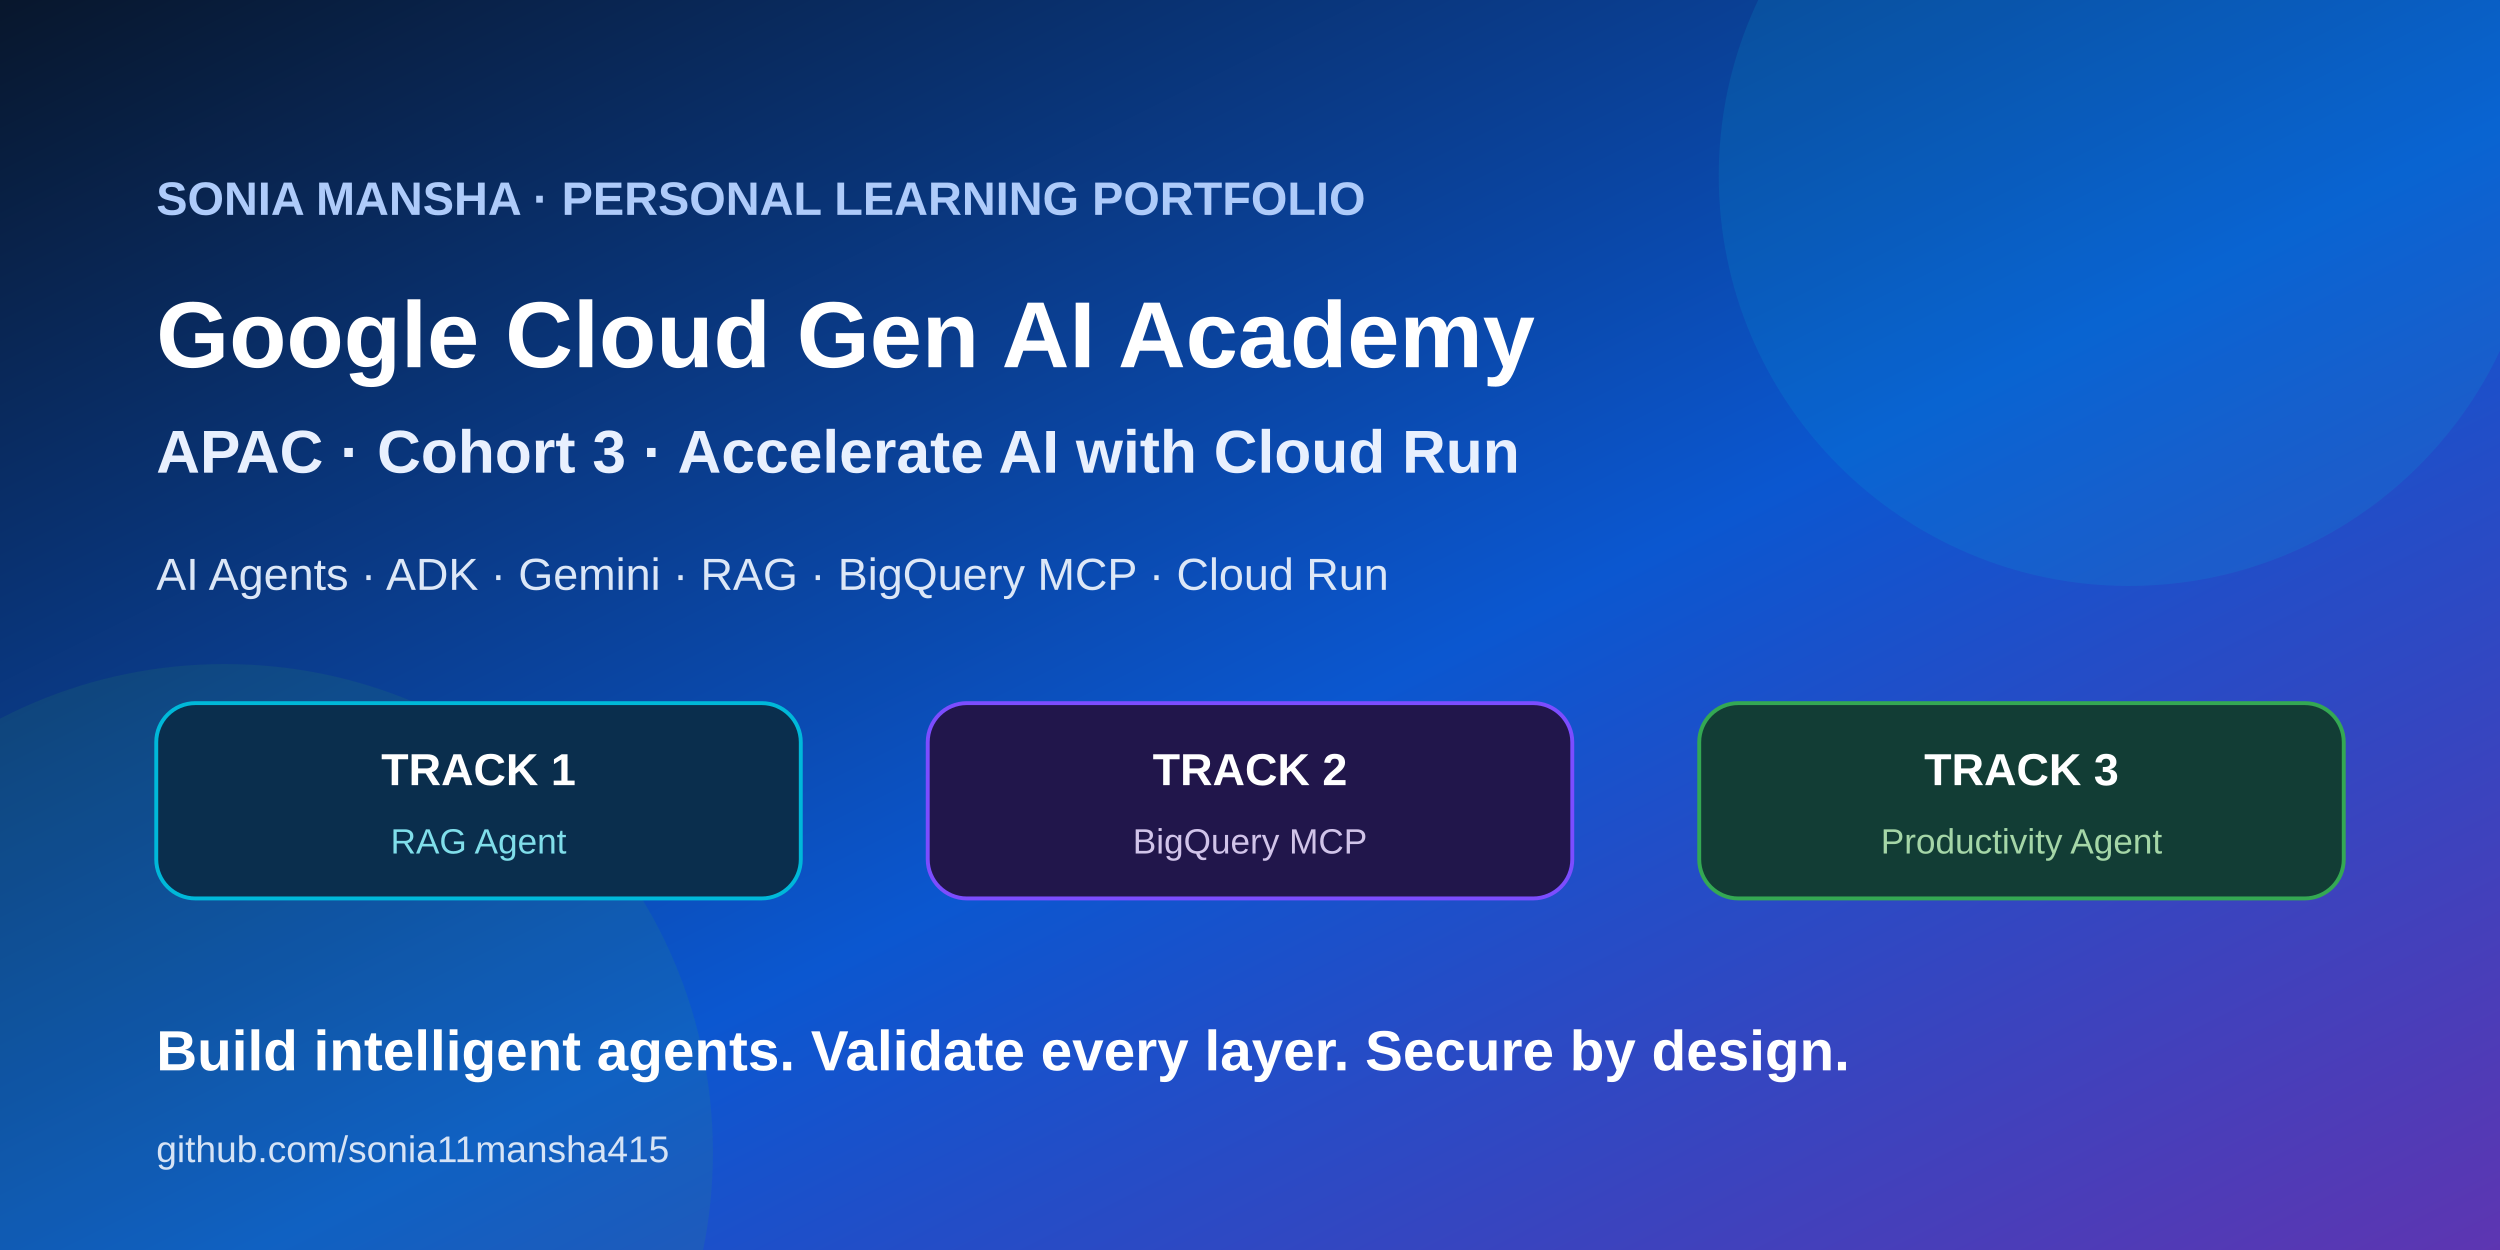
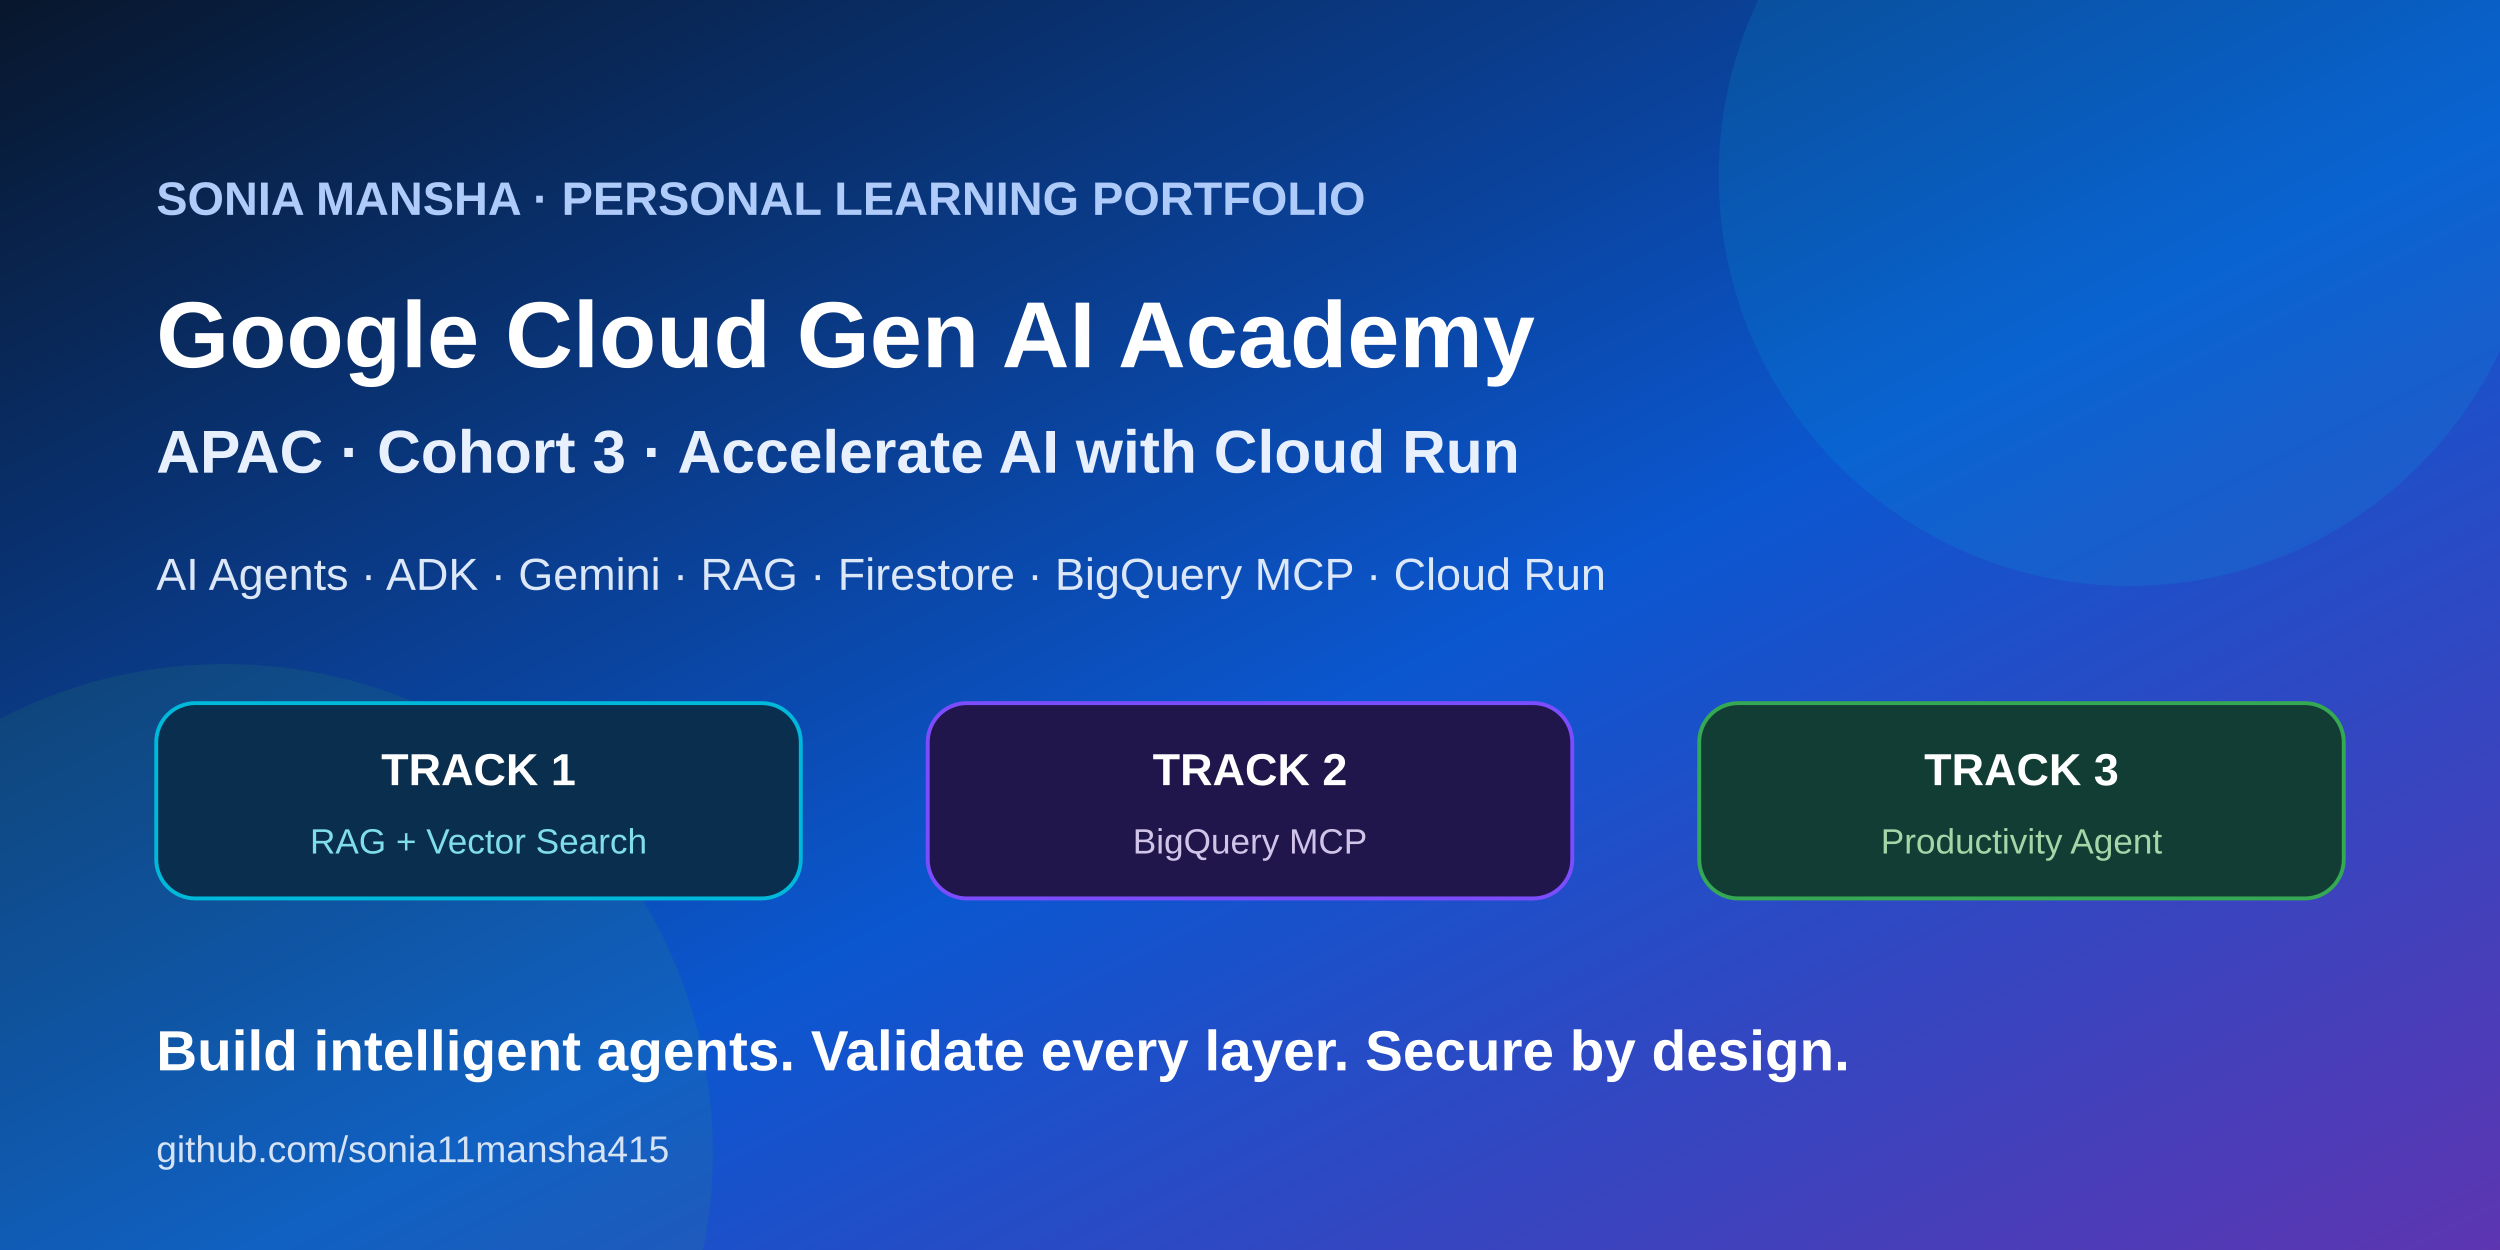
<svg xmlns="http://www.w3.org/2000/svg" width="1280" height="640" viewBox="0 0 1280 640">
  <defs>
    <linearGradient id="bg" x1="0" y1="0" x2="1" y2="1">
      <stop offset="0" stop-color="#08162B" />
      <stop offset="0.55" stop-color="#0B57D0" />
      <stop offset="1" stop-color="#5E35B1" />
    </linearGradient>
  </defs>
  <rect width="1280" height="640" fill="url(#bg)" />
  <circle cx="1090" cy="90" r="210" fill="#00B8D9" opacity=".14" />
  <circle cx="115" cy="590" r="250" fill="#34A853" opacity=".12" />
  <text x="80" y="110" font-family="Arial, sans-serif" font-size="24" font-weight="700" fill="#AECBFA">SONIA MANSHA · PERSONAL LEARNING PORTFOLIO</text>
  <text x="80" y="188" font-family="Arial, sans-serif" font-size="48" font-weight="800" fill="#FFFFFF">Google Cloud Gen AI Academy</text>
  <text x="80" y="242" font-family="Arial, sans-serif" font-size="31" font-weight="700" fill="#E8F0FE">APAC · Cohort 3 · Accelerate AI with Cloud Run</text>
-   <text x="80" y="302" font-family="Arial, sans-serif" font-size="23" fill="#DCE7F7">AI Agents · ADK · Gemini · RAG · BigQuery MCP · Cloud Run</text>
+   <text x="80" y="302" font-family="Arial, sans-serif" font-size="23" fill="#DCE7F7">AI Agents · ADK · Gemini · RAG · Firestore · BigQuery MCP · Cloud Run</text>
  <rect x="80" y="360" width="330" height="100" rx="20" fill="#0A2E4D" stroke="#00B8D9" stroke-width="2" />
  <text x="245" y="402" text-anchor="middle" font-family="Arial" font-size="23" font-weight="700" fill="#fff">TRACK 1</text>
-   <text x="245" y="437" text-anchor="middle" font-family="Arial" font-size="18" fill="#80DEEA">RAG Agent</text>
+   <text x="245" y="437" text-anchor="middle" font-family="Arial" font-size="18" fill="#80DEEA">RAG + Vector Search</text>
  <rect x="475" y="360" width="330" height="100" rx="20" fill="#21164B" stroke="#7C4DFF" stroke-width="2" />
  <text x="640" y="402" text-anchor="middle" font-family="Arial" font-size="23" font-weight="700" fill="#fff">TRACK 2</text>
  <text x="640" y="437" text-anchor="middle" font-family="Arial" font-size="18" fill="#D1C4E9">BigQuery MCP</text>
  <rect x="870" y="360" width="330" height="100" rx="20" fill="#123D35" stroke="#34A853" stroke-width="2" />
  <text x="1035" y="402" text-anchor="middle" font-family="Arial" font-size="23" font-weight="700" fill="#fff">TRACK 3</text>
  <text x="1035" y="437" text-anchor="middle" font-family="Arial" font-size="18" fill="#A5D6A7">Productivity Agent</text>
  <text x="80" y="548" font-family="Arial, sans-serif" font-size="29" font-weight="700" fill="#FFFFFF">Build intelligent agents. Validate every layer. Secure by design.</text>
  <text x="80" y="595" font-family="Arial, sans-serif" font-size="19" fill="#D6E3F5">github.com/sonia11mansha415</text>
</svg>
